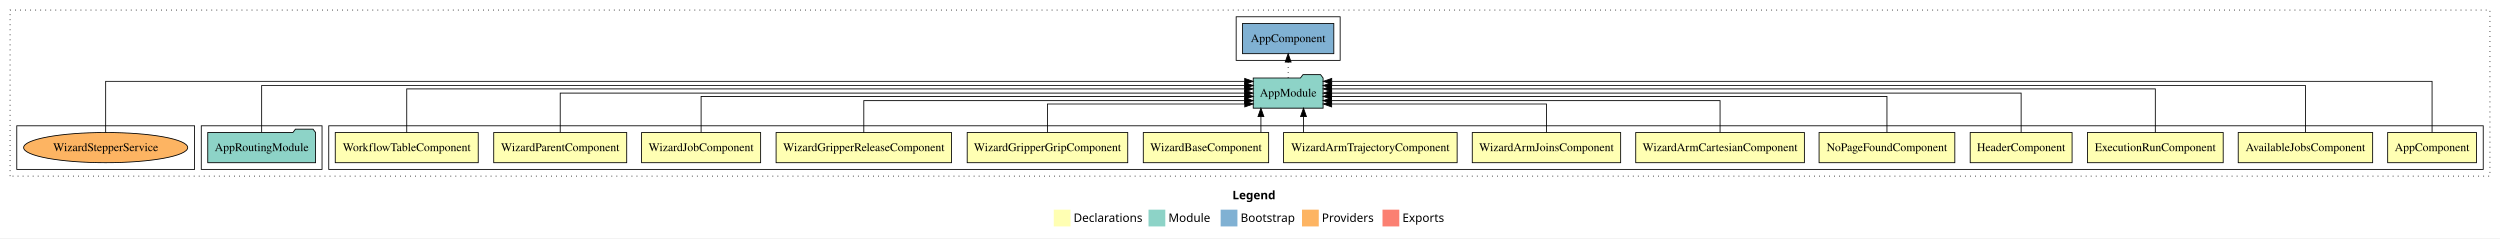
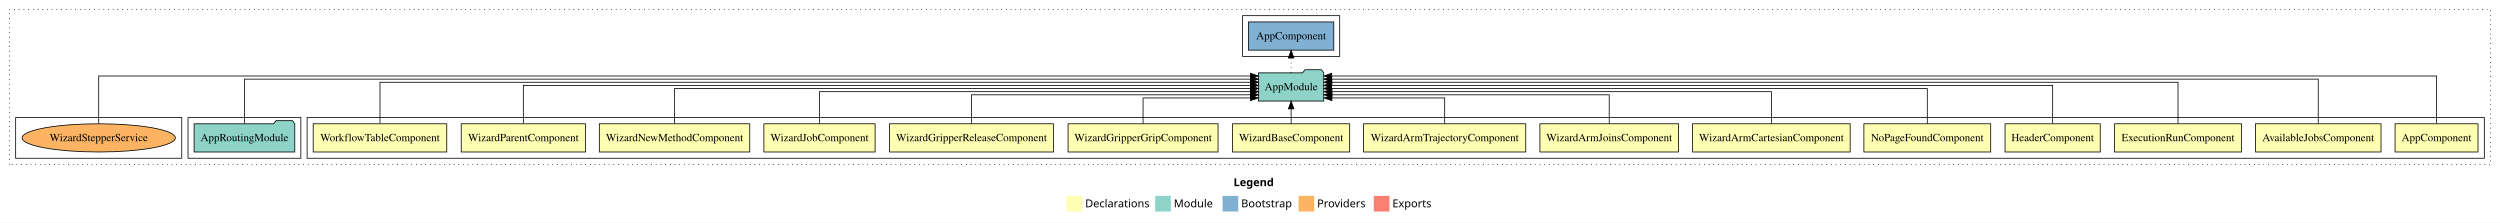
- <svg xmlns="http://www.w3.org/2000/svg" width="2981pt" height="284pt" viewBox="0.00 0.00 2981.00 284.00">
+ <svg xmlns="http://www.w3.org/2000/svg" width="3191pt" height="284pt" viewBox="0.00 0.00 3191.00 284.00">
  <g id="graph0" class="graph" transform="scale(1 1) rotate(0) translate(4 280)">
-     <polygon fill="#ffffff" stroke="transparent" points="-4,4 -4,-280 2977,-280 2977,4 -4,4" />
-     <text text-anchor="start" x="1465.509" y="-42.4" font-family="sans-serif" font-weight="bold" font-size="14.00" fill="#000000">Legend</text>
-     <polygon fill="#ffffb3" stroke="transparent" points="1252.5,-10 1252.5,-30 1272.5,-30 1272.5,-10 1252.5,-10" />
-     <text text-anchor="start" x="1276.129" y="-15.4" font-family="sans-serif" font-size="14.00" fill="#000000">  Declarations</text>
-     <polygon fill="#8dd3c7" stroke="transparent" points="1365.5,-10 1365.5,-30 1385.5,-30 1385.5,-10 1365.5,-10" />
-     <text text-anchor="start" x="1389.225" y="-15.4" font-family="sans-serif" font-size="14.00" fill="#000000">  Module</text>
-     <polygon fill="#80b1d3" stroke="transparent" points="1451.5,-10 1451.5,-30 1471.5,-30 1471.5,-10 1451.5,-10" />
-     <text text-anchor="start" x="1475.281" y="-15.4" font-family="sans-serif" font-size="14.00" fill="#000000">  Bootstrap</text>
-     <polygon fill="#fdb462" stroke="transparent" points="1548.5,-10 1548.5,-30 1568.5,-30 1568.5,-10 1548.5,-10" />
-     <text text-anchor="start" x="1572.173" y="-15.4" font-family="sans-serif" font-size="14.00" fill="#000000">  Providers</text>
-     <polygon fill="#fb8072" stroke="transparent" points="1644.5,-10 1644.5,-30 1664.5,-30 1664.5,-10 1644.5,-10" />
-     <text text-anchor="start" x="1668.226" y="-15.4" font-family="sans-serif" font-size="14.00" fill="#000000">  Exports</text>
+     <polygon fill="#ffffff" stroke="transparent" points="-4,4 -4,-280 3187,-280 3187,4 -4,4" />
+     <text text-anchor="start" x="1570.509" y="-42.4" font-family="sans-serif" font-weight="bold" font-size="14.00" fill="#000000">Legend</text>
+     <polygon fill="#ffffb3" stroke="transparent" points="1357.5,-10 1357.5,-30 1377.5,-30 1377.5,-10 1357.5,-10" />
+     <text text-anchor="start" x="1381.129" y="-15.4" font-family="sans-serif" font-size="14.00" fill="#000000">  Declarations</text>
+     <polygon fill="#8dd3c7" stroke="transparent" points="1470.5,-10 1470.5,-30 1490.5,-30 1490.5,-10 1470.5,-10" />
+     <text text-anchor="start" x="1494.225" y="-15.4" font-family="sans-serif" font-size="14.00" fill="#000000">  Module</text>
+     <polygon fill="#80b1d3" stroke="transparent" points="1556.5,-10 1556.5,-30 1576.5,-30 1576.5,-10 1556.5,-10" />
+     <text text-anchor="start" x="1580.281" y="-15.4" font-family="sans-serif" font-size="14.00" fill="#000000">  Bootstrap</text>
+     <polygon fill="#fdb462" stroke="transparent" points="1653.5,-10 1653.5,-30 1673.5,-30 1673.5,-10 1653.5,-10" />
+     <text text-anchor="start" x="1677.173" y="-15.4" font-family="sans-serif" font-size="14.00" fill="#000000">  Providers</text>
+     <polygon fill="#fb8072" stroke="transparent" points="1749.5,-10 1749.5,-30 1769.5,-30 1769.5,-10 1749.5,-10" />
+     <text text-anchor="start" x="1773.226" y="-15.4" font-family="sans-serif" font-size="14.00" fill="#000000">  Exports</text>
    <g id="clust1" class="cluster">
-       <polygon fill="none" stroke="#000000" stroke-dasharray="1,5" points="8,-70 8,-268 2965,-268 2965,-70 8,-70" />
+       <polygon fill="none" stroke="#000000" stroke-dasharray="1,5" points="8,-70 8,-268 3175,-268 3175,-70 8,-70" />
    </g>
    <g id="clust2" class="cluster">
-       <polygon fill="none" stroke="#000000" points="388,-78 388,-130 2957,-130 2957,-78 388,-78" />
+       <polygon fill="none" stroke="#000000" points="388,-78 388,-130 3167,-130 3167,-78 388,-78" />
    </g>
-     <g id="clust17" class="cluster">
+     <g id="clust18" class="cluster">
      <polygon fill="none" stroke="#000000" points="236,-78 236,-130 380,-130 380,-78 236,-78" />
    </g>
-     <g id="clust19" class="cluster">
-       <polygon fill="none" stroke="#000000" points="1470,-208 1470,-260 1594,-260 1594,-208 1470,-208" />
+     <g id="clust20" class="cluster">
+       <polygon fill="none" stroke="#000000" points="1582,-208 1582,-260 1706,-260 1706,-208 1582,-208" />
    </g>
-     <g id="clust20" class="cluster">
+     <g id="clust21" class="cluster">
      <polygon fill="none" stroke="#000000" points="16,-78 16,-130 228,-130 228,-78 16,-78" />
    </g>
    <g id="node1" class="node">
-       <polygon fill="#ffffb3" stroke="#000000" points="2948.94,-122 2843.06,-122 2843.06,-86 2948.94,-86 2948.94,-122" />
-       <text text-anchor="middle" x="2896" y="-99.8" font-family="Times,serif" font-size="14.00" fill="#000000">AppComponent</text>
+       <polygon fill="#ffffb3" stroke="#000000" points="3158.94,-122 3053.06,-122 3053.06,-86 3158.94,-86 3158.94,-122" />
+       <text text-anchor="middle" x="3106" y="-99.8" font-family="Times,serif" font-size="14.00" fill="#000000">AppComponent</text>
    </g>
-     <g id="node15" class="node">
-       <polygon fill="#8dd3c7" stroke="#000000" points="1573.657,-187 1570.657,-191 1549.657,-191 1546.657,-187 1490.343,-187 1490.343,-151 1573.657,-151 1573.657,-187" />
-       <text text-anchor="middle" x="1532" y="-164.8" font-family="Times,serif" font-size="14.00" fill="#000000">AppModule</text>
+     <g id="node16" class="node">
+       <polygon fill="#8dd3c7" stroke="#000000" points="1685.657,-187 1682.657,-191 1661.657,-191 1658.657,-187 1602.343,-187 1602.343,-151 1685.657,-151 1685.657,-187" />
+       <text text-anchor="middle" x="1644" y="-164.8" font-family="Times,serif" font-size="14.00" fill="#000000">AppModule</text>
    </g>
    <g id="edge1" class="edge">
-       <path fill="none" stroke="#000000" d="M2896,-122.323C2896,-145.66 2896,-183 2896,-183 2896,-183 1583.941,-183 1583.941,-183" />
-       <polygon fill="#000000" stroke="#000000" points="1583.941,-179.5 1573.941,-183 1583.941,-186.5 1583.941,-179.5" />
+       <path fill="none" stroke="#000000" d="M3106,-122.323C3106,-145.66 3106,-183 3106,-183 3106,-183 1695.788,-183 1695.788,-183" />
+       <polygon fill="#000000" stroke="#000000" points="1695.788,-179.5 1685.788,-183 1695.788,-186.5 1695.788,-179.5" />
    </g>
    <g id="node2" class="node">
-       <polygon fill="#ffffb3" stroke="#000000" points="2825.144,-122 2664.856,-122 2664.856,-86 2825.144,-86 2825.144,-122" />
-       <text text-anchor="middle" x="2745" y="-99.8" font-family="Times,serif" font-size="14.00" fill="#000000">AvailableJobsComponent</text>
+       <polygon fill="#ffffb3" stroke="#000000" points="3035.144,-122 2874.856,-122 2874.856,-86 3035.144,-86 3035.144,-122" />
+       <text text-anchor="middle" x="2955" y="-99.8" font-family="Times,serif" font-size="14.00" fill="#000000">AvailableJobsComponent</text>
    </g>
    <g id="edge2" class="edge">
-       <path fill="none" stroke="#000000" d="M2745,-122.292C2745,-144.206 2745,-178 2745,-178 2745,-178 1583.754,-178 1583.754,-178" />
-       <polygon fill="#000000" stroke="#000000" points="1583.754,-174.5 1573.754,-178 1583.754,-181.5 1583.754,-174.5" />
+       <path fill="none" stroke="#000000" d="M2955,-122.155C2955,-144.352 2955,-179 2955,-179 2955,-179 1695.767,-179 1695.767,-179" />
+       <polygon fill="#000000" stroke="#000000" points="1695.767,-175.5 1685.767,-179 1695.767,-182.5 1695.767,-175.5" />
    </g>
    <g id="node3" class="node">
-       <polygon fill="#ffffb3" stroke="#000000" points="2646.933,-122 2485.067,-122 2485.067,-86 2646.933,-86 2646.933,-122" />
-       <text text-anchor="middle" x="2566" y="-99.8" font-family="Times,serif" font-size="14.00" fill="#000000">ExecutionRunComponent</text>
+       <polygon fill="#ffffb3" stroke="#000000" points="2856.933,-122 2695.067,-122 2695.067,-86 2856.933,-86 2856.933,-122" />
+       <text text-anchor="middle" x="2776" y="-99.8" font-family="Times,serif" font-size="14.00" fill="#000000">ExecutionRunComponent</text>
    </g>
    <g id="edge3" class="edge">
-       <path fill="none" stroke="#000000" d="M2566,-122.027C2566,-142.767 2566,-174 2566,-174 2566,-174 1583.815,-174 1583.815,-174" />
-       <polygon fill="#000000" stroke="#000000" points="1583.815,-170.5 1573.815,-174 1583.815,-177.5 1583.815,-170.5" />
+       <path fill="none" stroke="#000000" d="M2776,-122.284C2776,-143.321 2776,-175 2776,-175 2776,-175 1695.97,-175 1695.97,-175" />
+       <polygon fill="#000000" stroke="#000000" points="1695.97,-171.5 1685.97,-175 1695.97,-178.5 1695.97,-171.5" />
    </g>
    <g id="node4" class="node">
-       <polygon fill="#ffffb3" stroke="#000000" points="2466.744,-122 2345.256,-122 2345.256,-86 2466.744,-86 2466.744,-122" />
-       <text text-anchor="middle" x="2406" y="-99.8" font-family="Times,serif" font-size="14.00" fill="#000000">HeaderComponent</text>
+       <polygon fill="#ffffb3" stroke="#000000" points="2676.744,-122 2555.256,-122 2555.256,-86 2676.744,-86 2676.744,-122" />
+       <text text-anchor="middle" x="2616" y="-99.8" font-family="Times,serif" font-size="14.00" fill="#000000">HeaderComponent</text>
    </g>
    <g id="edge4" class="edge">
-       <path fill="none" stroke="#000000" d="M2406,-122.106C2406,-141.339 2406,-169 2406,-169 2406,-169 1583.86,-169 1583.86,-169" />
-       <polygon fill="#000000" stroke="#000000" points="1583.86,-165.5 1573.86,-169 1583.86,-172.5 1583.86,-165.5" />
+       <path fill="none" stroke="#000000" d="M2616,-122.308C2616,-142.145 2616,-171 2616,-171 2616,-171 1695.766,-171 1695.766,-171" />
+       <polygon fill="#000000" stroke="#000000" points="1695.766,-167.5 1685.766,-171 1695.766,-174.5 1695.766,-167.5" />
    </g>
    <g id="node5" class="node">
-       <polygon fill="#ffffb3" stroke="#000000" points="2326.934,-122 2165.066,-122 2165.066,-86 2326.934,-86 2326.934,-122" />
-       <text text-anchor="middle" x="2246" y="-99.8" font-family="Times,serif" font-size="14.00" fill="#000000">NoPageFoundComponent</text>
+       <polygon fill="#ffffb3" stroke="#000000" points="2536.934,-122 2375.066,-122 2375.066,-86 2536.934,-86 2536.934,-122" />
+       <text text-anchor="middle" x="2456" y="-99.8" font-family="Times,serif" font-size="14.00" fill="#000000">NoPageFoundComponent</text>
    </g>
    <g id="edge5" class="edge">
-       <path fill="none" stroke="#000000" d="M2246,-122.302C2246,-140.27 2246,-165 2246,-165 2246,-165 1583.736,-165 1583.736,-165" />
-       <polygon fill="#000000" stroke="#000000" points="1583.736,-161.5 1573.736,-165 1583.736,-168.5 1583.736,-161.5" />
+       <path fill="none" stroke="#000000" d="M2456,-122.222C2456,-140.828 2456,-167 2456,-167 2456,-167 1695.665,-167 1695.665,-167" />
+       <polygon fill="#000000" stroke="#000000" points="1695.665,-163.5 1685.665,-167 1695.665,-170.5 1695.665,-163.5" />
    </g>
    <g id="node6" class="node">
-       <polygon fill="#ffffb3" stroke="#000000" points="2147.552,-122 1946.448,-122 1946.448,-86 2147.552,-86 2147.552,-122" />
-       <text text-anchor="middle" x="2047" y="-99.8" font-family="Times,serif" font-size="14.00" fill="#000000">WizardArmCartesianComponent</text>
+       <polygon fill="#ffffb3" stroke="#000000" points="2357.552,-122 2156.448,-122 2156.448,-86 2357.552,-86 2357.552,-122" />
+       <text text-anchor="middle" x="2257" y="-99.8" font-family="Times,serif" font-size="14.00" fill="#000000">WizardArmCartesianComponent</text>
    </g>
    <g id="edge6" class="edge">
-       <path fill="none" stroke="#000000" d="M2047,-122.027C2047,-138.398 2047,-160 2047,-160 2047,-160 1583.708,-160 1583.708,-160" />
-       <polygon fill="#000000" stroke="#000000" points="1583.708,-156.5 1573.708,-160 1583.708,-163.5 1583.708,-156.5" />
+       <path fill="none" stroke="#000000" d="M2257,-122.022C2257,-139.373 2257,-163 2257,-163 2257,-163 1696.134,-163 1696.134,-163" />
+       <polygon fill="#000000" stroke="#000000" points="1696.134,-159.5 1686.134,-163 1696.134,-166.5 1696.134,-159.5" />
    </g>
    <g id="node7" class="node">
-       <polygon fill="#ffffb3" stroke="#000000" points="1928.465,-122 1751.535,-122 1751.535,-86 1928.465,-86 1928.465,-122" />
-       <text text-anchor="middle" x="1840" y="-99.8" font-family="Times,serif" font-size="14.00" fill="#000000">WizardArmJoinsComponent</text>
+       <polygon fill="#ffffb3" stroke="#000000" points="2138.465,-122 1961.535,-122 1961.535,-86 2138.465,-86 2138.465,-122" />
+       <text text-anchor="middle" x="2050" y="-99.8" font-family="Times,serif" font-size="14.00" fill="#000000">WizardArmJoinsComponent</text>
    </g>
    <g id="edge7" class="edge">
-       <path fill="none" stroke="#000000" d="M1840,-122.187C1840,-137.182 1840,-156 1840,-156 1840,-156 1583.859,-156 1583.859,-156" />
-       <polygon fill="#000000" stroke="#000000" points="1583.859,-152.5 1573.859,-156 1583.859,-159.5 1583.859,-152.5" />
+       <path fill="none" stroke="#000000" d="M2050,-122.009C2050,-138.049 2050,-159 2050,-159 2050,-159 1695.92,-159 1695.92,-159" />
+       <polygon fill="#000000" stroke="#000000" points="1695.92,-155.5 1685.92,-159 1695.92,-162.5 1695.92,-155.5" />
    </g>
    <g id="node8" class="node">
-       <polygon fill="#ffffb3" stroke="#000000" points="1733.485,-122 1526.515,-122 1526.515,-86 1733.485,-86 1733.485,-122" />
-       <text text-anchor="middle" x="1630" y="-99.8" font-family="Times,serif" font-size="14.00" fill="#000000">WizardArmTrajectoryComponent</text>
+       <polygon fill="#ffffb3" stroke="#000000" points="1943.485,-122 1736.515,-122 1736.515,-86 1943.485,-86 1943.485,-122" />
+       <text text-anchor="middle" x="1840" y="-99.8" font-family="Times,serif" font-size="14.00" fill="#000000">WizardArmTrajectoryComponent</text>
    </g>
    <g id="edge8" class="edge">
-       <path fill="none" stroke="#000000" d="M1550.293,-122.106C1550.293,-122.106 1550.293,-140.991 1550.293,-140.991" />
-       <polygon fill="#000000" stroke="#000000" points="1546.793,-140.991 1550.293,-150.991 1553.793,-140.991 1546.793,-140.991" />
+       <path fill="none" stroke="#000000" d="M1840,-122.124C1840,-136.783 1840,-155 1840,-155 1840,-155 1696.047,-155 1696.047,-155" />
+       <polygon fill="#000000" stroke="#000000" points="1696.047,-151.5 1686.047,-155 1696.047,-158.5 1696.047,-151.5" />
    </g>
    <g id="node9" class="node">
-       <polygon fill="#ffffb3" stroke="#000000" points="1508.738,-122 1359.262,-122 1359.262,-86 1508.738,-86 1508.738,-122" />
-       <text text-anchor="middle" x="1434" y="-99.8" font-family="Times,serif" font-size="14.00" fill="#000000">WizardBaseComponent</text>
+       <polygon fill="#ffffb3" stroke="#000000" points="1718.738,-122 1569.262,-122 1569.262,-86 1718.738,-86 1718.738,-122" />
+       <text text-anchor="middle" x="1644" y="-99.8" font-family="Times,serif" font-size="14.00" fill="#000000">WizardBaseComponent</text>
    </g>
    <g id="edge9" class="edge">
-       <path fill="none" stroke="#000000" d="M1499.52,-122.106C1499.52,-122.106 1499.52,-140.991 1499.52,-140.991" />
-       <polygon fill="#000000" stroke="#000000" points="1496.02,-140.991 1499.52,-150.991 1503.02,-140.991 1496.02,-140.991" />
+       <path fill="none" stroke="#000000" d="M1644,-122.106C1644,-122.106 1644,-140.991 1644,-140.991" />
+       <polygon fill="#000000" stroke="#000000" points="1640.5,-140.991 1644,-150.991 1647.5,-140.991 1640.5,-140.991" />
    </g>
    <g id="node10" class="node">
-       <polygon fill="#ffffb3" stroke="#000000" points="1340.718,-122 1149.282,-122 1149.282,-86 1340.718,-86 1340.718,-122" />
-       <text text-anchor="middle" x="1245" y="-99.8" font-family="Times,serif" font-size="14.00" fill="#000000">WizardGripperGripComponent</text>
+       <polygon fill="#ffffb3" stroke="#000000" points="1550.718,-122 1359.282,-122 1359.282,-86 1550.718,-86 1550.718,-122" />
+       <text text-anchor="middle" x="1455" y="-99.8" font-family="Times,serif" font-size="14.00" fill="#000000">WizardGripperGripComponent</text>
    </g>
    <g id="edge10" class="edge">
-       <path fill="none" stroke="#000000" d="M1245,-122.187C1245,-137.182 1245,-156 1245,-156 1245,-156 1480.268,-156 1480.268,-156" />
-       <polygon fill="#000000" stroke="#000000" points="1480.268,-159.5 1490.268,-156 1480.268,-152.5 1480.268,-159.5" />
+       <path fill="none" stroke="#000000" d="M1455,-122.124C1455,-136.783 1455,-155 1455,-155 1455,-155 1592.055,-155 1592.055,-155" />
+       <polygon fill="#000000" stroke="#000000" points="1592.055,-158.5 1602.055,-155 1592.055,-151.5 1592.055,-158.5" />
    </g>
    <g id="node11" class="node">
-       <polygon fill="#ffffb3" stroke="#000000" points="1130.591,-122 921.409,-122 921.409,-86 1130.591,-86 1130.591,-122" />
-       <text text-anchor="middle" x="1026" y="-99.8" font-family="Times,serif" font-size="14.00" fill="#000000">WizardGripperReleaseComponent</text>
+       <polygon fill="#ffffb3" stroke="#000000" points="1340.591,-122 1131.409,-122 1131.409,-86 1340.591,-86 1340.591,-122" />
+       <text text-anchor="middle" x="1236" y="-99.8" font-family="Times,serif" font-size="14.00" fill="#000000">WizardGripperReleaseComponent</text>
    </g>
    <g id="edge11" class="edge">
-       <path fill="none" stroke="#000000" d="M1026,-122.027C1026,-138.398 1026,-160 1026,-160 1026,-160 1480.161,-160 1480.161,-160" />
-       <polygon fill="#000000" stroke="#000000" points="1480.161,-163.5 1490.161,-160 1480.161,-156.5 1480.161,-163.5" />
+       <path fill="none" stroke="#000000" d="M1236,-122.009C1236,-138.049 1236,-159 1236,-159 1236,-159 1592.254,-159 1592.254,-159" />
+       <polygon fill="#000000" stroke="#000000" points="1592.254,-162.5 1602.254,-159 1592.254,-155.5 1592.254,-162.5" />
    </g>
    <g id="node12" class="node">
-       <polygon fill="#ffffb3" stroke="#000000" points="902.972,-122 761.028,-122 761.028,-86 902.972,-86 902.972,-122" />
-       <text text-anchor="middle" x="832" y="-99.8" font-family="Times,serif" font-size="14.00" fill="#000000">WizardJobComponent</text>
+       <polygon fill="#ffffb3" stroke="#000000" points="1112.972,-122 971.028,-122 971.028,-86 1112.972,-86 1112.972,-122" />
+       <text text-anchor="middle" x="1042" y="-99.8" font-family="Times,serif" font-size="14.00" fill="#000000">WizardJobComponent</text>
    </g>
    <g id="edge12" class="edge">
-       <path fill="none" stroke="#000000" d="M832,-122.302C832,-140.27 832,-165 832,-165 832,-165 1480.308,-165 1480.308,-165" />
-       <polygon fill="#000000" stroke="#000000" points="1480.308,-168.5 1490.308,-165 1480.308,-161.5 1480.308,-168.5" />
+       <path fill="none" stroke="#000000" d="M1042,-122.022C1042,-139.373 1042,-163 1042,-163 1042,-163 1592.147,-163 1592.147,-163" />
+       <polygon fill="#000000" stroke="#000000" points="1592.147,-166.5 1602.147,-163 1592.146,-159.5 1592.147,-166.5" />
    </g>
    <g id="node13" class="node">
+       <polygon fill="#ffffb3" stroke="#000000" points="953.006,-122 760.994,-122 760.994,-86 953.006,-86 953.006,-122" />
+       <text text-anchor="middle" x="857" y="-99.8" font-family="Times,serif" font-size="14.00" fill="#000000">WizardNewMethodComponent</text>
+     </g>
+     <g id="edge13" class="edge">
+       <path fill="none" stroke="#000000" d="M857,-122.222C857,-140.828 857,-167 857,-167 857,-167 1592.243,-167 1592.243,-167" />
+       <polygon fill="#000000" stroke="#000000" points="1592.243,-170.5 1602.243,-167 1592.243,-163.5 1592.243,-170.5" />
+     </g>
+     <g id="node14" class="node">
      <polygon fill="#ffffb3" stroke="#000000" points="743.291,-122 584.709,-122 584.709,-86 743.291,-86 743.291,-122" />
      <text text-anchor="middle" x="664" y="-99.8" font-family="Times,serif" font-size="14.00" fill="#000000">WizardParentComponent</text>
    </g>
-     <g id="edge13" class="edge">
-       <path fill="none" stroke="#000000" d="M664,-122.106C664,-141.339 664,-169 664,-169 664,-169 1480.135,-169 1480.135,-169" />
-       <polygon fill="#000000" stroke="#000000" points="1480.135,-172.5 1490.135,-169 1480.134,-165.5 1480.135,-172.5" />
+     <g id="edge14" class="edge">
+       <path fill="none" stroke="#000000" d="M664,-122.308C664,-142.145 664,-171 664,-171 664,-171 1592.204,-171 1592.204,-171" />
+       <polygon fill="#000000" stroke="#000000" points="1592.204,-174.5 1602.204,-171 1592.204,-167.5 1592.204,-174.5" />
    </g>
-     <g id="node14" class="node">
+     <g id="node15" class="node">
      <polygon fill="#ffffb3" stroke="#000000" points="566.238,-122 395.762,-122 395.762,-86 566.238,-86 566.238,-122" />
      <text text-anchor="middle" x="481" y="-99.8" font-family="Times,serif" font-size="14.00" fill="#000000">WorkflowTableComponent</text>
    </g>
-     <g id="edge14" class="edge">
-       <path fill="none" stroke="#000000" d="M481,-122.027C481,-142.767 481,-174 481,-174 481,-174 1480.151,-174 1480.151,-174" />
-       <polygon fill="#000000" stroke="#000000" points="1480.151,-177.5 1490.151,-174 1480.151,-170.5 1480.151,-177.5" />
+     <g id="edge15" class="edge">
+       <path fill="none" stroke="#000000" d="M481,-122.284C481,-143.321 481,-175 481,-175 481,-175 1592.265,-175 1592.265,-175" />
+       <polygon fill="#000000" stroke="#000000" points="1592.265,-178.5 1602.265,-175 1592.265,-171.5 1592.265,-178.5" />
+     </g>
+     <g id="node18" class="node">
+       <polygon fill="#80b1d3" stroke="#000000" points="1698.439,-252 1589.561,-252 1589.561,-216 1698.439,-216 1698.439,-252" />
+       <text text-anchor="middle" x="1644" y="-229.8" font-family="Times,serif" font-size="14.00" fill="#000000">AppComponent </text>
+     </g>
+     <g id="edge17" class="edge">
+       <path fill="none" stroke="#000000" stroke-dasharray="1,5" d="M1644,-187.106C1644,-187.106 1644,-205.991 1644,-205.991" />
+       <polygon fill="#000000" stroke="#000000" points="1640.5,-205.991 1644,-215.991 1647.5,-205.991 1640.5,-205.991" />
    </g>
    <g id="node17" class="node">
-       <polygon fill="#80b1d3" stroke="#000000" points="1586.439,-252 1477.561,-252 1477.561,-216 1586.439,-216 1586.439,-252" />
-       <text text-anchor="middle" x="1532" y="-229.8" font-family="Times,serif" font-size="14.00" fill="#000000">AppComponent </text>
-     </g>
-     <g id="edge16" class="edge">
-       <path fill="none" stroke="#000000" stroke-dasharray="1,5" d="M1532,-187.106C1532,-187.106 1532,-205.991 1532,-205.991" />
-       <polygon fill="#000000" stroke="#000000" points="1528.5,-205.991 1532,-215.991 1535.5,-205.991 1528.5,-205.991" />
-     </g>
-     <g id="node16" class="node">
      <polygon fill="#8dd3c7" stroke="#000000" points="372.274,-122 369.274,-126 348.274,-126 345.274,-122 243.726,-122 243.726,-86 372.274,-86 372.274,-122" />
      <text text-anchor="middle" x="308" y="-99.8" font-family="Times,serif" font-size="14.00" fill="#000000">AppRoutingModule</text>
    </g>
-     <g id="edge15" class="edge">
-       <path fill="none" stroke="#000000" d="M308,-122.292C308,-144.206 308,-178 308,-178 308,-178 1480.221,-178 1480.221,-178" />
-       <polygon fill="#000000" stroke="#000000" points="1480.221,-181.5 1490.221,-178 1480.221,-174.5 1480.221,-181.5" />
+     <g id="edge16" class="edge">
+       <path fill="none" stroke="#000000" d="M308,-122.155C308,-144.352 308,-179 308,-179 308,-179 1592.181,-179 1592.181,-179" />
+       <polygon fill="#000000" stroke="#000000" points="1592.181,-182.5 1602.181,-179 1592.181,-175.5 1592.181,-182.5" />
    </g>
-     <g id="node18" class="node">
+     <g id="node19" class="node">
      <ellipse fill="#fdb462" stroke="#000000" cx="122" cy="-104" rx="97.809" ry="18" />
      <text text-anchor="middle" x="122" y="-99.8" font-family="Times,serif" font-size="14.00" fill="#000000">WizardStepperService</text>
    </g>
-     <g id="edge17" class="edge">
-       <path fill="none" stroke="#000000" d="M122,-122.323C122,-145.66 122,-183 122,-183 122,-183 1480.184,-183 1480.184,-183" />
-       <polygon fill="#000000" stroke="#000000" points="1480.184,-186.5 1490.184,-183 1480.184,-179.5 1480.184,-186.5" />
+     <g id="edge18" class="edge">
+       <path fill="none" stroke="#000000" d="M122,-122.323C122,-145.66 122,-183 122,-183 122,-183 1592.103,-183 1592.103,-183" />
+       <polygon fill="#000000" stroke="#000000" points="1592.104,-186.5 1602.103,-183 1592.103,-179.5 1592.104,-186.5" />
    </g>
  </g>
</svg>
